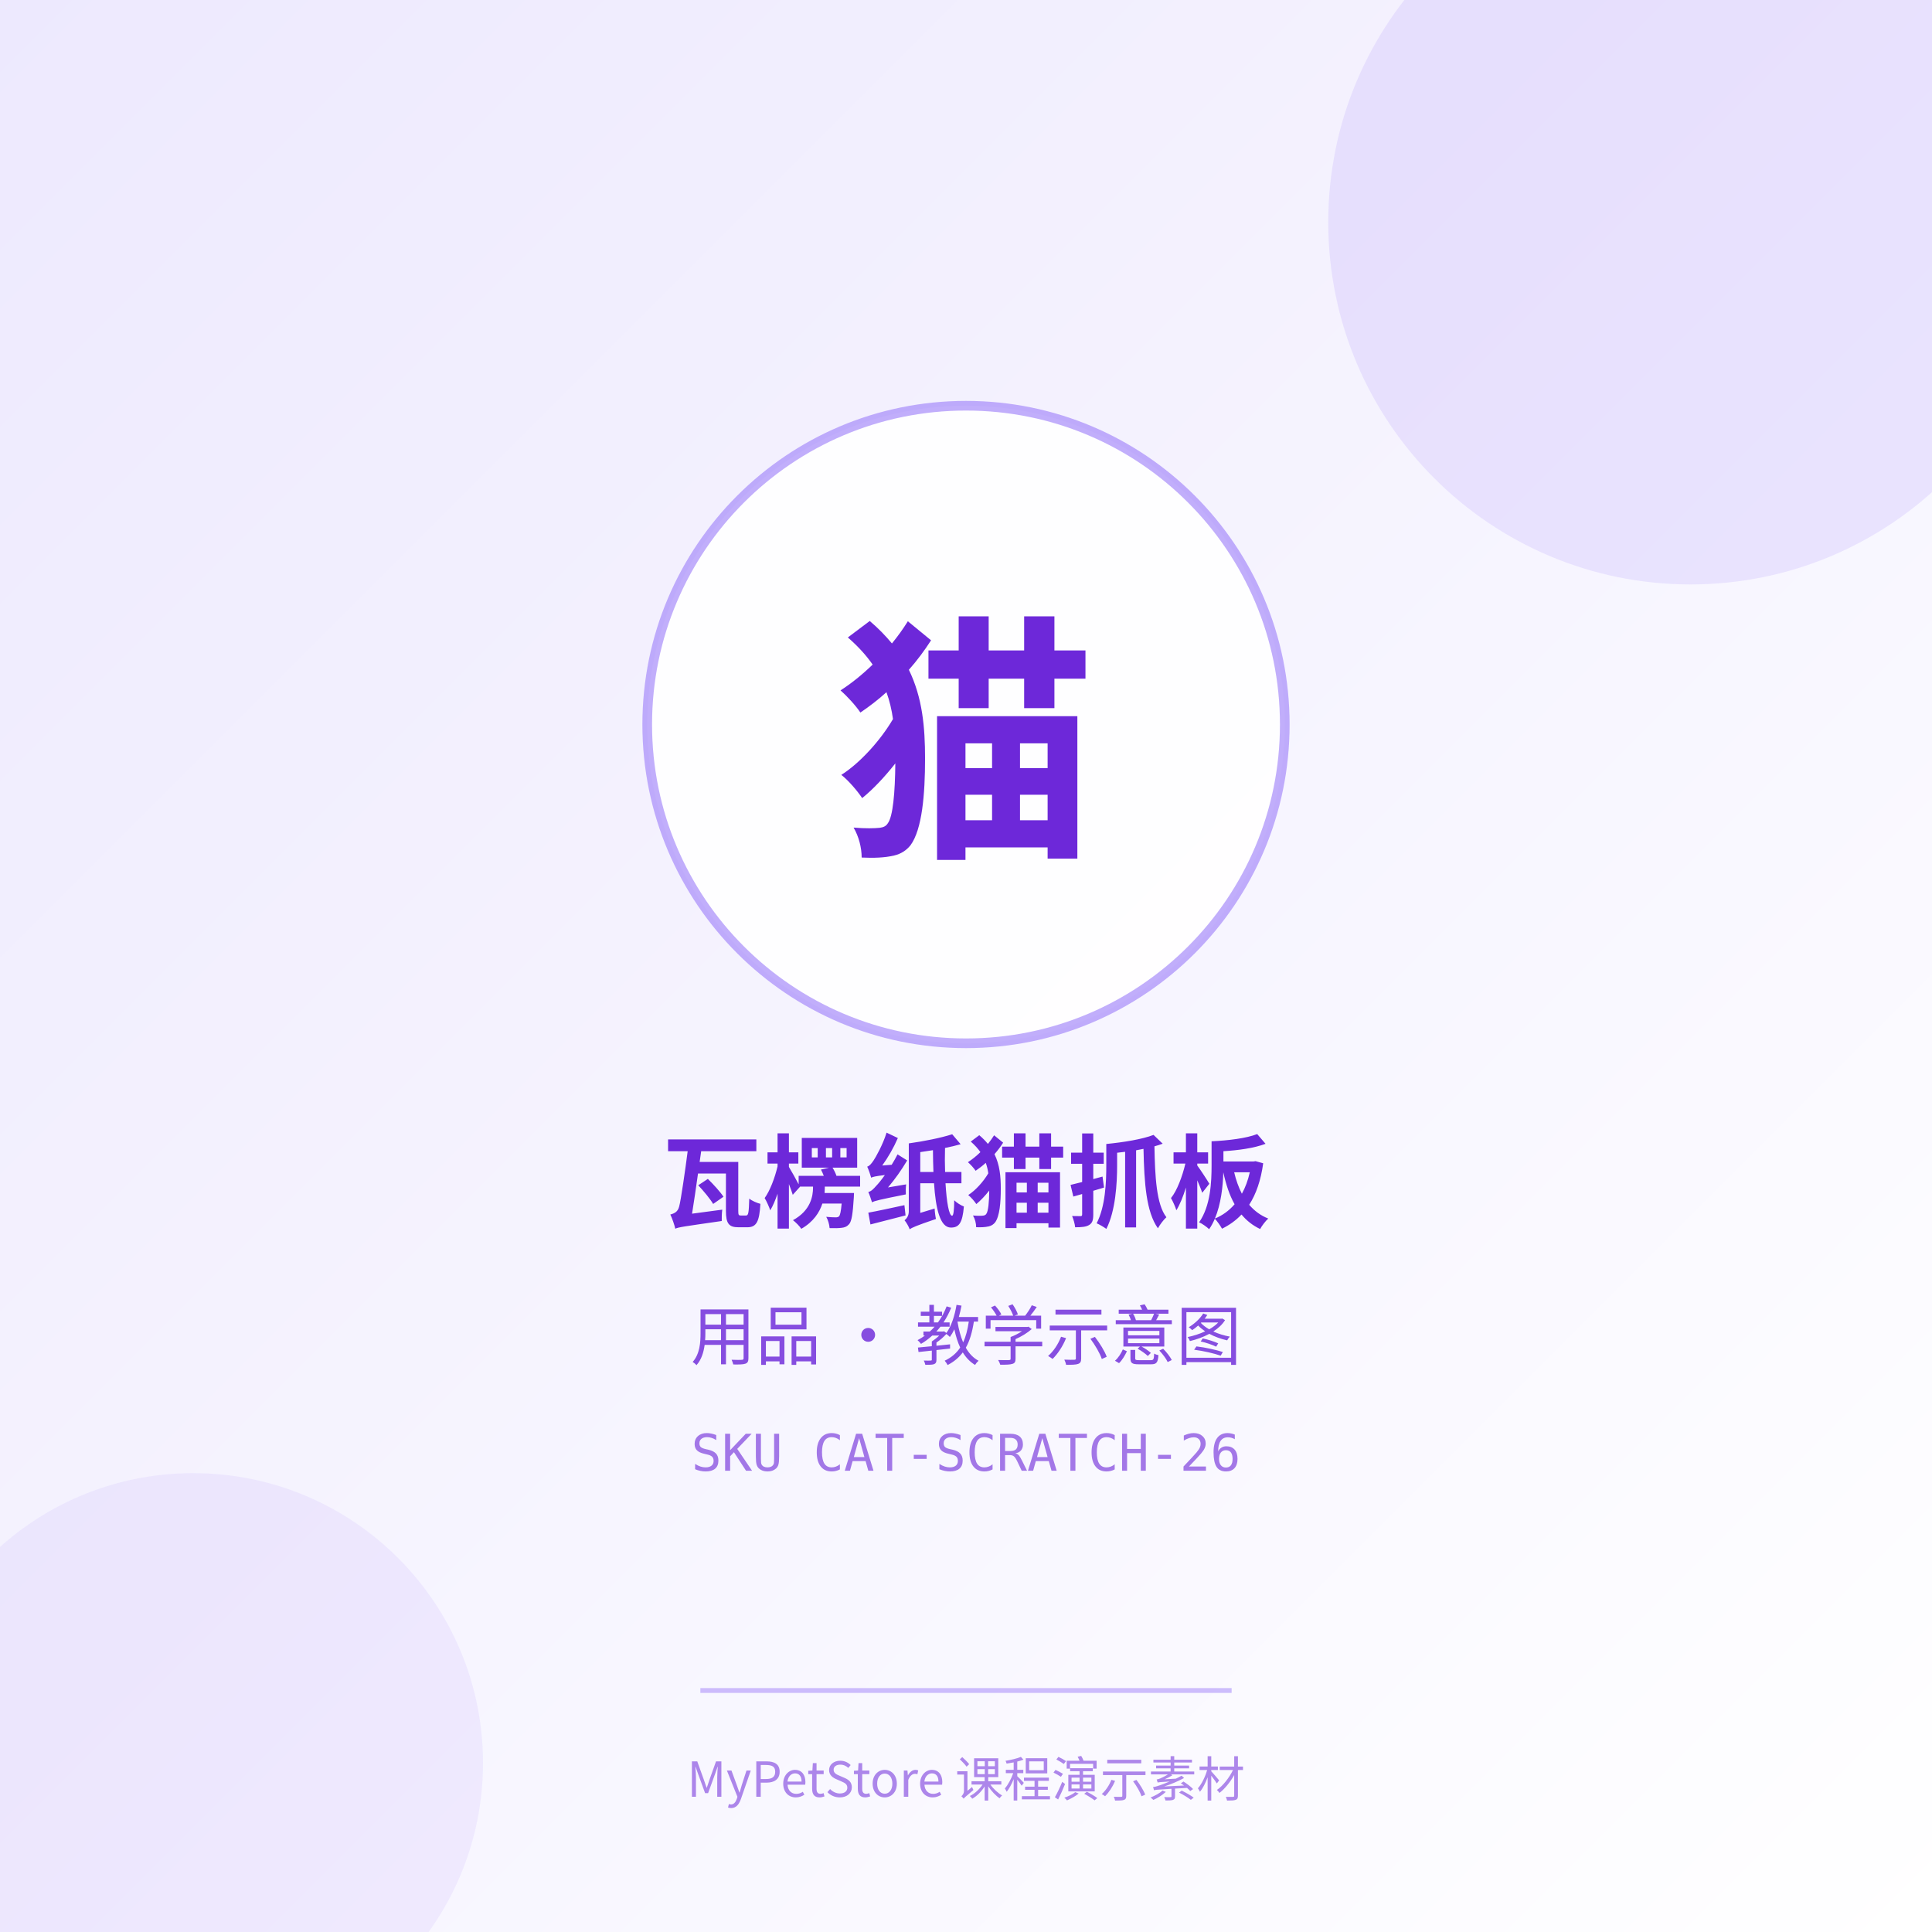
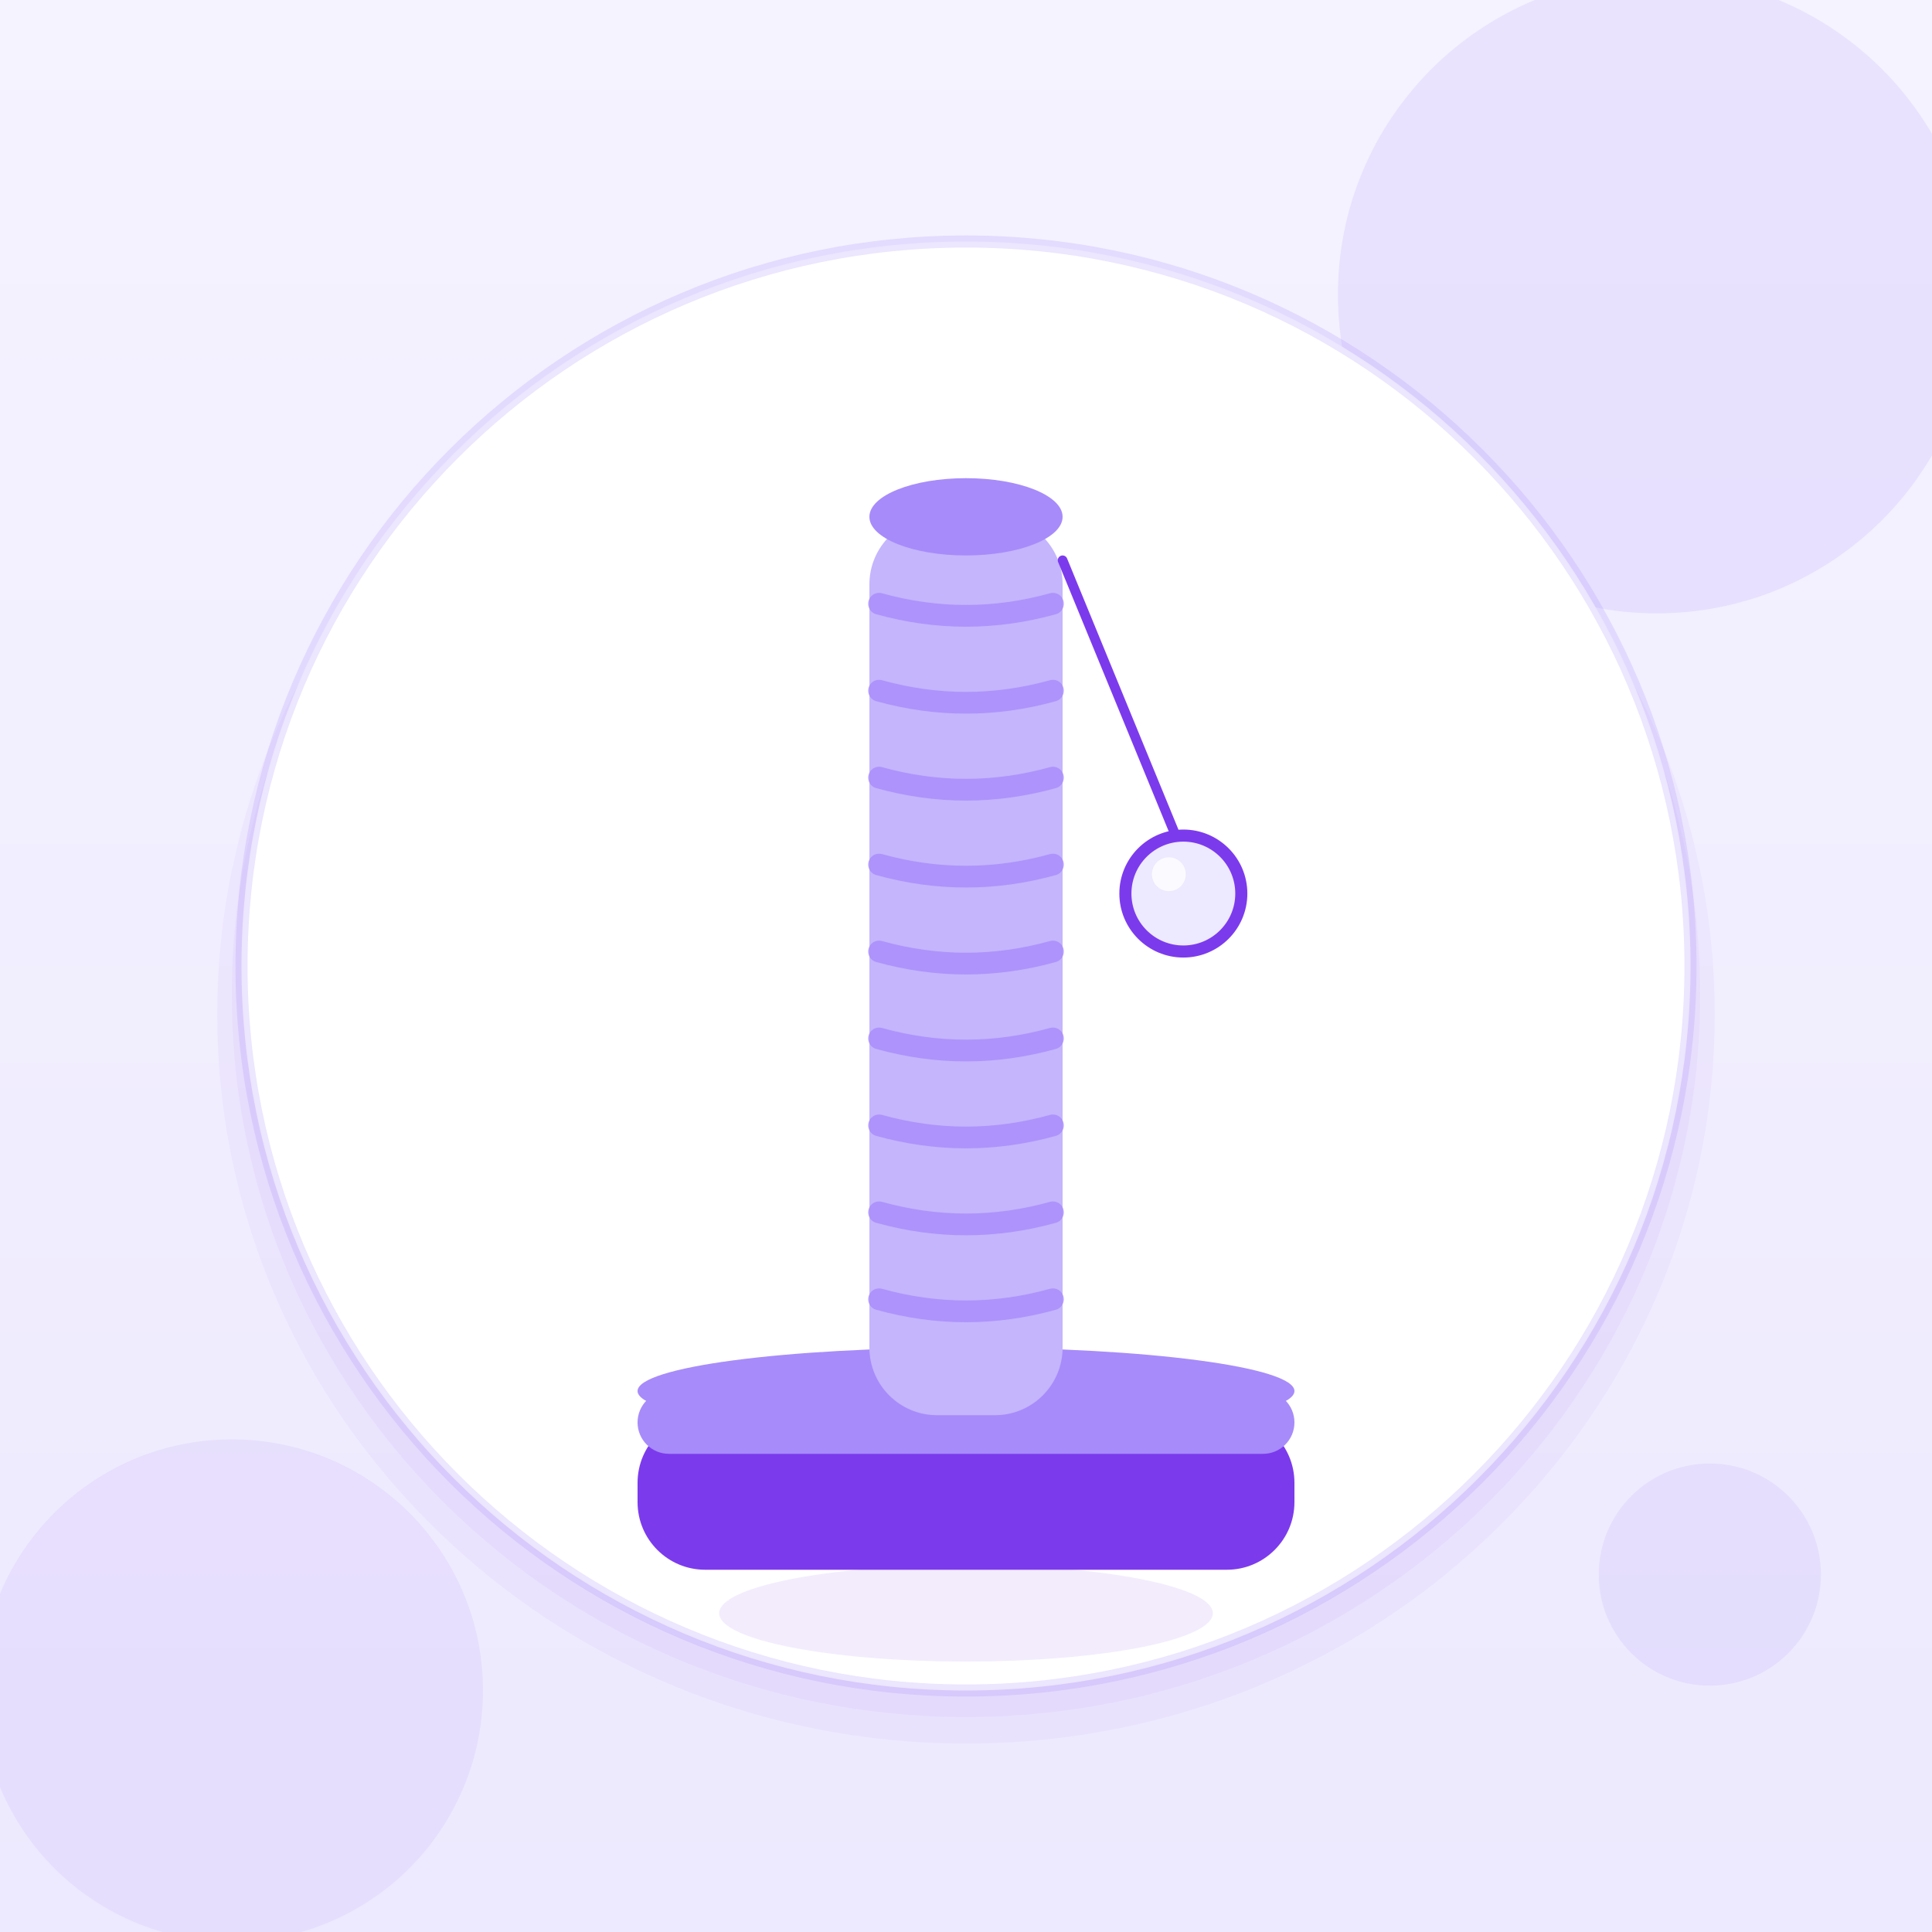
- <svg xmlns="http://www.w3.org/2000/svg" width="800" height="800" viewBox="0 0 800 800" role="img" aria-label="瓦楞纸猫抓板 教学示意图">
+ <svg xmlns="http://www.w3.org/2000/svg" viewBox="0 0 800 800">
  <defs>
-     <linearGradient id="bg" x1="0" y1="0" x2="1" y2="1">
-       <stop offset="0%" stop-color="#ede9fe" />
-       <stop offset="100%" stop-color="#ffffff" />
+     <linearGradient id="bg" x1="0" y1="0" x2="0" y2="1">
+       <stop offset="0" stop-color="#f5f3ff" />
+       <stop offset="1" stop-color="#ede9fe" />
    </linearGradient>
  </defs>
  <rect width="800" height="800" fill="url(#bg)" />
-   <circle cx="700" cy="92" r="150" fill="#a78bfa" opacity="0.18" />
-   <circle cx="80" cy="730" r="120" fill="#a78bfa" opacity="0.12" />
-   <circle cx="400" cy="300" r="132" fill="#ffffff" opacity="0.94" />
-   <circle cx="400" cy="300" r="132" fill="none" stroke="#a78bfa" stroke-width="4" opacity="0.7" />
-   <text x="400" y="347" text-anchor="middle" font-family="Microsoft YaHei, PingFang SC, Noto Sans CJK SC, sans-serif" font-size="108" font-weight="700" fill="#6d28d9">猫</text>
-   <text x="400" y="505" text-anchor="middle" font-family="Microsoft YaHei, PingFang SC, Noto Sans CJK SC, sans-serif" font-size="42" font-weight="700" fill="#6d28d9">瓦楞纸猫抓板</text>
-   <text x="400" y="563" text-anchor="middle" font-family="Microsoft YaHei, PingFang SC, Noto Sans CJK SC, sans-serif" font-size="27" fill="#6d28d9" opacity="0.82">用品 · 教学示意图</text>
-   <text x="400" y="609" text-anchor="middle" font-family="Consolas, monospace" font-size="21" fill="#6d28d9" opacity="0.62">SKU CAT-SCRATCH-26</text>
-   <line x1="290" y1="700" x2="510" y2="700" stroke="#a78bfa" stroke-width="2" opacity="0.55" />
-   <text x="400" y="744" text-anchor="middle" font-family="Microsoft YaHei, PingFang SC, Noto Sans CJK SC, sans-serif" font-size="20" fill="#6d28d9" opacity="0.55">MyPetStore 课程演示素材</text>
+   <g id="deco" fill="#a78bfa">
+     <circle cx="686" cy="122" r="132" opacity="0.16" />
+     <circle cx="96" cy="700" r="104" opacity="0.12" />
+     <circle cx="708" cy="652" r="46" opacity="0.14" />
+   </g>
+   <g id="plate">
+     <ellipse cx="400" cy="420" rx="310" ry="302" fill="#7c3aed" opacity="0.05" />
+     <ellipse cx="400" cy="412" rx="304" ry="299" fill="#7c3aed" opacity="0.05" />
+     <circle cx="400" cy="400" r="300" fill="#ffffff" />
+     <circle cx="400" cy="400" r="300" fill="none" stroke="#a78bfa" stroke-width="5" opacity="0.22" />
+   </g>
+   <g id="art">
+     <ellipse cx="400" cy="668" rx="102.2" ry="20" fill="#7c3aed" opacity="0.1" />
+     <rect x="264" y="586" width="272" height="64" rx="28" fill="#7c3aed" />
+     <rect x="264" y="576" width="272" height="26" rx="13" fill="#a78bfa" />
+     <ellipse cx="400" cy="576" rx="136" ry="18" fill="#a78bfa" />
+     <rect x="360" y="214" width="80" height="372" rx="28" fill="#c4b5fd" />
+     <ellipse cx="400" cy="214" rx="40" ry="16" fill="#a78bfa" />
+     <path d="M 364 250 Q 400 260 436 250" fill="none" opacity="0.8" stroke="#a78bfa" stroke-width="9" stroke-linecap="round" stroke-linejoin="round" />
+     <path d="M 364 286 Q 400 296 436 286" fill="none" opacity="0.8" stroke="#a78bfa" stroke-width="9" stroke-linecap="round" stroke-linejoin="round" />
+     <path d="M 364 322 Q 400 332 436 322" fill="none" opacity="0.8" stroke="#a78bfa" stroke-width="9" stroke-linecap="round" stroke-linejoin="round" />
+     <path d="M 364 358 Q 400 368 436 358" fill="none" opacity="0.8" stroke="#a78bfa" stroke-width="9" stroke-linecap="round" stroke-linejoin="round" />
+     <path d="M 364 394 Q 400 404 436 394" fill="none" opacity="0.8" stroke="#a78bfa" stroke-width="9" stroke-linecap="round" stroke-linejoin="round" />
+     <path d="M 364 430 Q 400 440 436 430" fill="none" opacity="0.8" stroke="#a78bfa" stroke-width="9" stroke-linecap="round" stroke-linejoin="round" />
+     <path d="M 364 466 Q 400 476 436 466" fill="none" opacity="0.8" stroke="#a78bfa" stroke-width="9" stroke-linecap="round" stroke-linejoin="round" />
+     <path d="M 364 502 Q 400 512 436 502" fill="none" opacity="0.8" stroke="#a78bfa" stroke-width="9" stroke-linecap="round" stroke-linejoin="round" />
+     <path d="M 364 538 Q 400 548 436 538" fill="none" opacity="0.8" stroke="#a78bfa" stroke-width="9" stroke-linecap="round" stroke-linejoin="round" />
+     <line x1="440" y1="232" x2="486" y2="344" stroke="#7c3aed" stroke-width="4" stroke-linecap="round" />
+     <circle cx="490" cy="370" r="24" fill="#ede9fe" stroke="#7c3aed" stroke-width="5" />
+     <circle cx="484" cy="362" r="7" fill="#ffffff" opacity="0.8" />
+   </g>
</svg>
